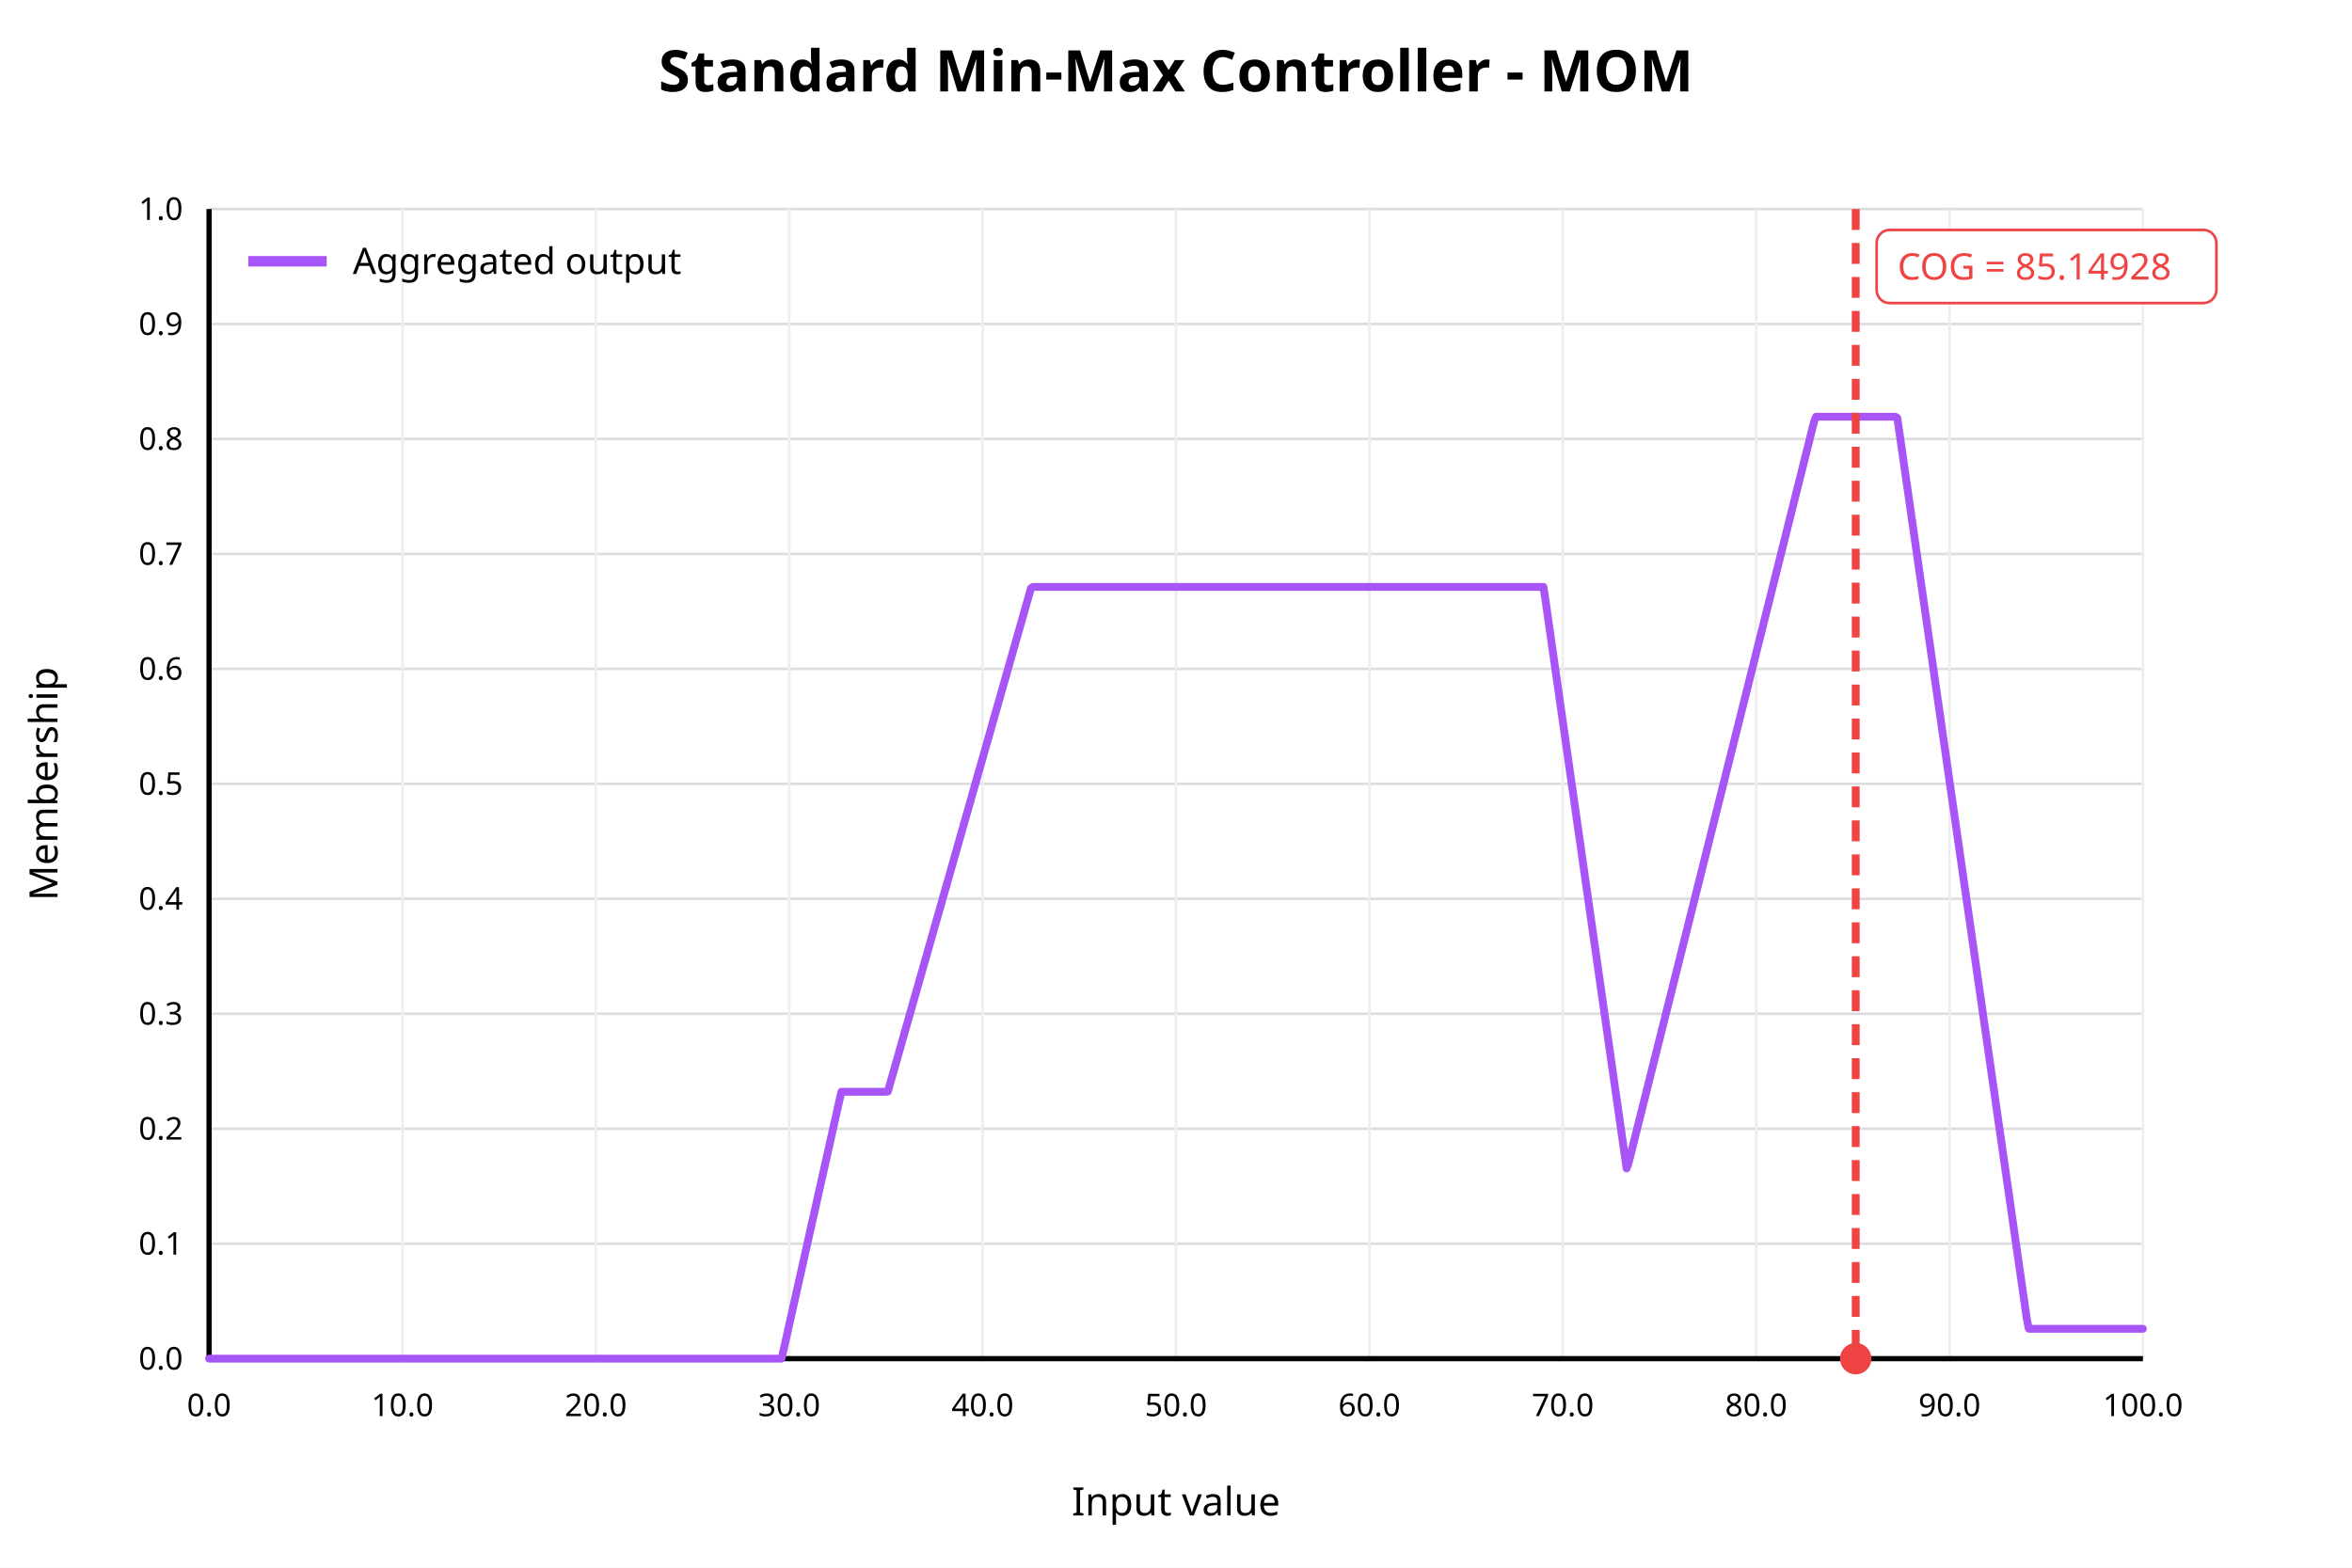
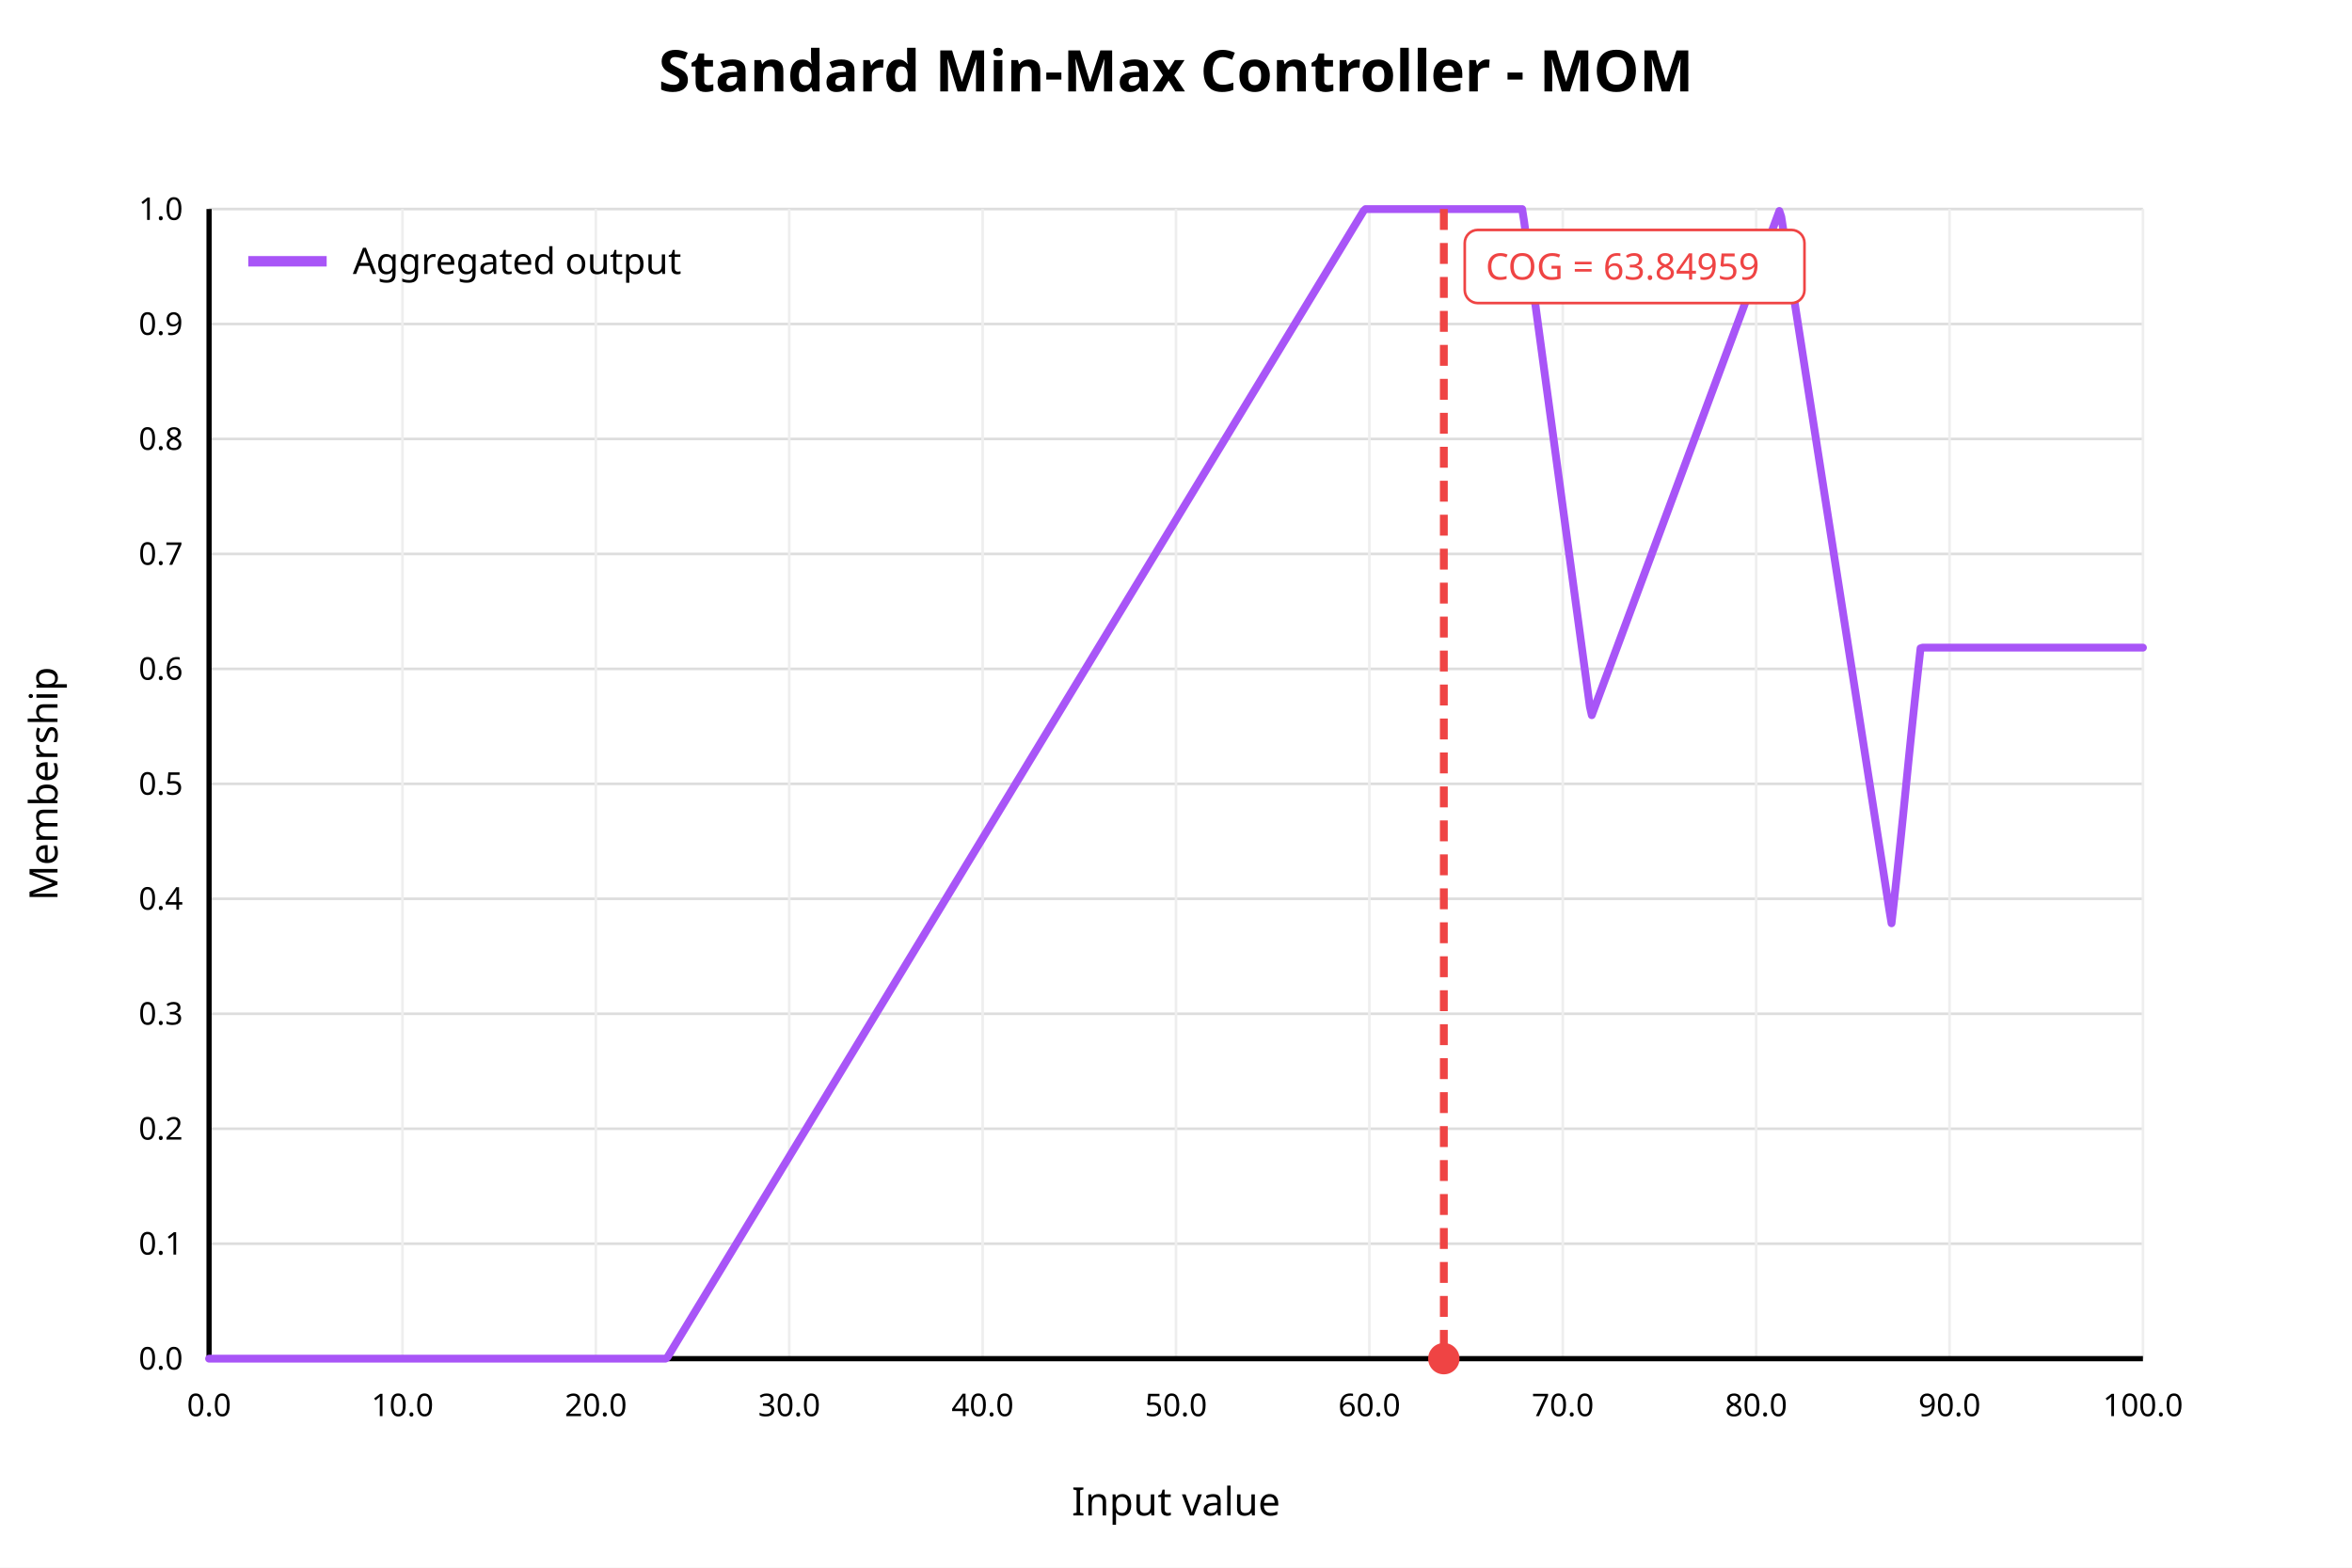
<svg xmlns="http://www.w3.org/2000/svg" width="900" height="600" viewBox="0 0 900 600">
  <rect x="0" y="0" width="900" height="600" fill="white" />
  <text x="450" y="35" text-anchor="middle" font-family="sans-serif" font-size="22" font-weight="bold" fill="black">Standard Min-Max Controller - MOM</text>
  <line x1="80" y1="520.00" x2="820" y2="520.00" stroke="#dddddd" stroke-width="1" />
  <text x="70" y="520.00" text-anchor="end" dominant-baseline="middle" font-family="sans-serif" font-size="12" fill="black">0.0</text>
  <line x1="80" y1="476.00" x2="820" y2="476.00" stroke="#dddddd" stroke-width="1" />
  <text x="70" y="476.00" text-anchor="end" dominant-baseline="middle" font-family="sans-serif" font-size="12" fill="black">0.1</text>
  <line x1="80" y1="432.00" x2="820" y2="432.00" stroke="#dddddd" stroke-width="1" />
  <text x="70" y="432.00" text-anchor="end" dominant-baseline="middle" font-family="sans-serif" font-size="12" fill="black">0.2</text>
  <line x1="80" y1="388.00" x2="820" y2="388.00" stroke="#dddddd" stroke-width="1" />
  <text x="70" y="388.00" text-anchor="end" dominant-baseline="middle" font-family="sans-serif" font-size="12" fill="black">0.3</text>
  <line x1="80" y1="344.00" x2="820" y2="344.00" stroke="#dddddd" stroke-width="1" />
  <text x="70" y="344.00" text-anchor="end" dominant-baseline="middle" font-family="sans-serif" font-size="12" fill="black">0.4</text>
  <line x1="80" y1="300.00" x2="820" y2="300.00" stroke="#dddddd" stroke-width="1" />
  <text x="70" y="300.00" text-anchor="end" dominant-baseline="middle" font-family="sans-serif" font-size="12" fill="black">0.5</text>
  <line x1="80" y1="256.00" x2="820" y2="256.00" stroke="#dddddd" stroke-width="1" />
  <text x="70" y="256.00" text-anchor="end" dominant-baseline="middle" font-family="sans-serif" font-size="12" fill="black">0.6</text>
  <line x1="80" y1="212.00" x2="820" y2="212.00" stroke="#dddddd" stroke-width="1" />
  <text x="70" y="212.00" text-anchor="end" dominant-baseline="middle" font-family="sans-serif" font-size="12" fill="black">0.7</text>
  <line x1="80" y1="168.00" x2="820" y2="168.00" stroke="#dddddd" stroke-width="1" />
  <text x="70" y="168.00" text-anchor="end" dominant-baseline="middle" font-family="sans-serif" font-size="12" fill="black">0.8</text>
  <line x1="80" y1="124.00" x2="820" y2="124.00" stroke="#dddddd" stroke-width="1" />
  <text x="70" y="124.00" text-anchor="end" dominant-baseline="middle" font-family="sans-serif" font-size="12" fill="black">0.9</text>
  <line x1="80" y1="80.00" x2="820" y2="80.00" stroke="#dddddd" stroke-width="1" />
  <text x="70" y="80.00" text-anchor="end" dominant-baseline="middle" font-family="sans-serif" font-size="12" fill="black">1.0</text>
  <line x1="80.00" y1="80" x2="80.00" y2="520" stroke="#eeeeee" stroke-width="1" />
  <text x="80.00" y="542" text-anchor="middle" font-family="sans-serif" font-size="12" fill="black">0.0</text>
  <line x1="154.00" y1="80" x2="154.00" y2="520" stroke="#eeeeee" stroke-width="1" />
  <text x="154.00" y="542" text-anchor="middle" font-family="sans-serif" font-size="12" fill="black">10.0</text>
  <line x1="228.00" y1="80" x2="228.00" y2="520" stroke="#eeeeee" stroke-width="1" />
  <text x="228.00" y="542" text-anchor="middle" font-family="sans-serif" font-size="12" fill="black">20.0</text>
  <line x1="302.00" y1="80" x2="302.00" y2="520" stroke="#eeeeee" stroke-width="1" />
  <text x="302.00" y="542" text-anchor="middle" font-family="sans-serif" font-size="12" fill="black">30.0</text>
  <line x1="376.00" y1="80" x2="376.00" y2="520" stroke="#eeeeee" stroke-width="1" />
  <text x="376.00" y="542" text-anchor="middle" font-family="sans-serif" font-size="12" fill="black">40.0</text>
  <line x1="450.00" y1="80" x2="450.00" y2="520" stroke="#eeeeee" stroke-width="1" />
  <text x="450.00" y="542" text-anchor="middle" font-family="sans-serif" font-size="12" fill="black">50.0</text>
  <line x1="524.00" y1="80" x2="524.00" y2="520" stroke="#eeeeee" stroke-width="1" />
  <text x="524.00" y="542" text-anchor="middle" font-family="sans-serif" font-size="12" fill="black">60.0</text>
  <line x1="598.00" y1="80" x2="598.00" y2="520" stroke="#eeeeee" stroke-width="1" />
  <text x="598.00" y="542" text-anchor="middle" font-family="sans-serif" font-size="12" fill="black">70.0</text>
  <line x1="672.00" y1="80" x2="672.00" y2="520" stroke="#eeeeee" stroke-width="1" />
  <text x="672.00" y="542" text-anchor="middle" font-family="sans-serif" font-size="12" fill="black">80.0</text>
  <line x1="746.00" y1="80" x2="746.00" y2="520" stroke="#eeeeee" stroke-width="1" />
  <text x="746.00" y="542" text-anchor="middle" font-family="sans-serif" font-size="12" fill="black">90.0</text>
  <line x1="820.00" y1="80" x2="820.00" y2="520" stroke="#eeeeee" stroke-width="1" />
  <text x="820.00" y="542" text-anchor="middle" font-family="sans-serif" font-size="12" fill="black">100.0</text>
  <line x1="80" y1="520" x2="820" y2="520" stroke="black" stroke-width="2" />
  <line x1="80" y1="80" x2="80" y2="520" stroke="black" stroke-width="2" />
  <text x="450" y="580" text-anchor="middle" font-family="sans-serif" font-size="15" fill="black">Input value</text>
  <text x="22" y="300" text-anchor="middle" font-family="sans-serif" font-size="15" fill="black" transform="rotate(-90 22 300)">Membership</text>
-   <polyline fill="none" stroke="#a855f7" stroke-width="3" stroke-linejoin="round" stroke-linecap="round" points="80.00,520.00 80.74,520.00 81.48,520.00 82.22,520.00 82.96,520.00 83.70,520.00 84.44,520.00 85.18,520.00 85.92,520.00 86.66,520.00 87.40,520.00 88.14,520.00 88.88,520.00 89.62,520.00 90.36,520.00 91.10,520.00 91.84,520.00 92.58,520.00 93.32,520.00 94.06,520.00 94.80,520.00 95.54,520.00 96.28,520.00 97.02,520.00 97.76,520.00 98.50,520.00 99.24,520.00 99.98,520.00 100.72,520.00 101.46,520.00 102.20,520.00 102.94,520.00 103.68,520.00 104.42,520.00 105.16,520.00 105.90,520.00 106.64,520.00 107.38,520.00 108.12,520.00 108.86,520.00 109.60,520.00 110.34,520.00 111.08,520.00 111.82,520.00 112.56,520.00 113.30,520.00 114.04,520.00 114.78,520.00 115.52,520.00 116.26,520.00 117.00,520.00 117.74,520.00 118.48,520.00 119.22,520.00 119.96,520.00 120.70,520.00 121.44,520.00 122.18,520.00 122.92,520.00 123.66,520.00 124.40,520.00 125.14,520.00 125.88,520.00 126.62,520.00 127.36,520.00 128.10,520.00 128.84,520.00 129.58,520.00 130.32,520.00 131.06,520.00 131.80,520.00 132.54,520.00 133.28,520.00 134.02,520.00 134.76,520.00 135.50,520.00 136.24,520.00 136.98,520.00 137.72,520.00 138.46,520.00 139.20,520.00 139.94,520.00 140.68,520.00 141.42,520.00 142.16,520.00 142.90,520.00 143.64,520.00 144.38,520.00 145.12,520.00 145.86,520.00 146.60,520.00 147.34,520.00 148.08,520.00 148.82,520.00 149.56,520.00 150.30,520.00 151.04,520.00 151.78,520.00 152.52,520.00 153.26,520.00 154.00,520.00 154.74,520.00 155.48,520.00 156.22,520.00 156.96,520.00 157.70,520.00 158.44,520.00 159.18,520.00 159.92,520.00 160.66,520.00 161.40,520.00 162.14,520.00 162.88,520.00 163.62,520.00 164.36,520.00 165.10,520.00 165.84,520.00 166.58,520.00 167.32,520.00 168.06,520.00 168.80,520.00 169.54,520.00 170.28,520.00 171.02,520.00 171.76,520.00 172.50,520.00 173.24,520.00 173.98,520.00 174.72,520.00 175.46,520.00 176.20,520.00 176.94,520.00 177.68,520.00 178.42,520.00 179.16,520.00 179.90,520.00 180.64,520.00 181.38,520.00 182.12,520.00 182.86,520.00 183.60,520.00 184.34,520.00 185.08,520.00 185.82,520.00 186.56,520.00 187.30,520.00 188.04,520.00 188.78,520.00 189.52,520.00 190.26,520.00 191.00,520.00 191.74,520.00 192.48,520.00 193.22,520.00 193.96,520.00 194.70,520.00 195.44,520.00 196.18,520.00 196.92,520.00 197.66,520.00 198.40,520.00 199.14,520.00 199.88,520.00 200.62,520.00 201.36,520.00 202.10,520.00 202.84,520.00 203.58,520.00 204.32,520.00 205.06,520.00 205.80,520.00 206.54,520.00 207.28,520.00 208.02,520.00 208.76,520.00 209.50,520.00 210.24,520.00 210.98,520.00 211.72,520.00 212.46,520.00 213.20,520.00 213.94,520.00 214.68,520.00 215.42,520.00 216.16,520.00 216.90,520.00 217.64,520.00 218.38,520.00 219.12,520.00 219.86,520.00 220.60,520.00 221.34,520.00 222.08,520.00 222.82,520.00 223.56,520.00 224.30,520.00 225.04,520.00 225.78,520.00 226.52,520.00 227.26,520.00 228.00,520.00 228.74,520.00 229.48,520.00 230.22,520.00 230.96,520.00 231.70,520.00 232.44,520.00 233.18,520.00 233.92,520.00 234.66,520.00 235.40,520.00 236.14,520.00 236.88,520.00 237.62,520.00 238.36,520.00 239.10,520.00 239.84,520.00 240.58,520.00 241.32,520.00 242.06,520.00 242.80,520.00 243.54,520.00 244.28,520.00 245.02,520.00 245.76,520.00 246.50,520.00 247.24,520.00 247.98,520.00 248.72,520.00 249.46,520.00 250.20,520.00 250.94,520.00 251.68,520.00 252.42,520.00 253.16,520.00 253.90,520.00 254.64,520.00 255.38,520.00 256.12,520.00 256.86,520.00 257.60,520.00 258.34,520.00 259.08,520.00 259.82,520.00 260.56,520.00 261.30,520.00 262.04,520.00 262.78,520.00 263.52,520.00 264.26,520.00 265.00,520.00 265.74,520.00 266.48,520.00 267.22,520.00 267.96,520.00 268.70,520.00 269.44,520.00 270.18,520.00 270.92,520.00 271.66,520.00 272.40,520.00 273.14,520.00 273.88,520.00 274.62,520.00 275.36,520.00 276.10,520.00 276.84,520.00 277.58,520.00 278.32,520.00 279.06,520.00 279.80,520.00 280.54,520.00 281.28,520.00 282.02,520.00 282.76,520.00 283.50,520.00 284.24,520.00 284.98,520.00 285.72,520.00 286.46,520.00 287.20,520.00 287.94,520.00 288.68,520.00 289.42,520.00 290.16,520.00 290.90,520.00 291.64,520.00 292.38,520.00 293.12,520.00 293.86,520.00 294.60,520.00 295.34,520.00 296.08,520.00 296.82,520.00 297.56,520.00 298.30,520.00 299.04,520.00 299.78,516.92 300.52,513.61 301.26,510.30 302.00,506.99 302.74,503.68 303.48,500.37 304.22,497.07 304.96,493.76 305.70,490.45 306.44,487.14 307.18,483.83 307.92,480.53 308.66,477.22 309.40,473.91 310.14,470.60 310.88,467.29 311.62,463.99 312.36,460.68 313.10,457.37 313.84,454.06 314.58,450.75 315.32,447.45 316.06,444.14 316.80,440.83 317.54,437.52 318.28,434.21 319.02,430.90 319.76,427.60 320.50,424.29 321.24,420.98 321.98,417.84 322.72,417.84 323.46,417.84 324.20,417.84 324.94,417.84 325.68,417.84 326.42,417.84 327.16,417.84 327.90,417.84 328.64,417.84 329.38,417.84 330.12,417.84 330.86,417.84 331.60,417.84 332.34,417.84 333.08,417.84 333.82,417.84 334.56,417.84 335.30,417.84 336.04,417.84 336.78,417.84 337.52,417.84 338.26,417.84 339.00,417.84 339.74,417.76 340.48,415.16 341.22,412.56 341.96,409.95 342.70,407.35 343.44,404.75 344.18,402.15 344.92,399.54 345.66,396.94 346.40,394.34 347.14,391.73 347.88,389.13 348.62,386.53 349.36,383.92 350.10,381.32 350.84,378.72 351.58,376.11 352.32,373.51 353.06,370.91 353.80,368.30 354.54,365.70 355.28,363.10 356.02,360.49 356.76,357.89 357.50,355.29 358.24,352.68 358.98,350.08 359.72,347.48 360.46,344.88 361.20,342.27 361.94,339.67 362.68,337.07 363.42,334.46 364.16,331.86 364.90,329.26 365.64,326.65 366.38,324.05 367.12,321.45 367.86,318.84 368.60,316.24 369.34,313.64 370.08,311.03 370.82,308.43 371.56,305.83 372.30,303.22 373.04,300.62 373.78,298.02 374.52,295.41 375.26,292.81 376.00,290.21 376.74,287.60 377.48,285.00 378.22,282.40 378.96,279.80 379.70,277.19 380.44,274.59 381.18,271.99 381.92,269.38 382.66,266.78 383.40,264.18 384.14,261.57 384.88,258.97 385.62,256.37 386.36,253.76 387.10,251.16 387.84,248.56 388.58,245.95 389.32,243.35 390.06,240.75 390.80,238.14 391.54,235.54 392.28,232.94 393.02,230.33 393.76,227.73 394.50,225.13 395.24,224.62 395.98,224.62 396.72,224.62 397.46,224.62 398.20,224.62 398.94,224.62 399.68,224.62 400.42,224.62 401.16,224.62 401.90,224.62 402.64,224.62 403.38,224.62 404.12,224.62 404.86,224.62 405.60,224.62 406.34,224.62 407.08,224.62 407.82,224.62 408.56,224.62 409.30,224.62 410.04,224.62 410.78,224.62 411.52,224.62 412.26,224.62 413.00,224.62 413.74,224.62 414.48,224.62 415.22,224.62 415.96,224.62 416.70,224.62 417.44,224.62 418.18,224.62 418.92,224.62 419.66,224.62 420.40,224.62 421.14,224.62 421.88,224.62 422.62,224.62 423.36,224.62 424.10,224.62 424.84,224.62 425.58,224.62 426.32,224.62 427.06,224.62 427.80,224.62 428.54,224.62 429.28,224.62 430.02,224.62 430.76,224.62 431.50,224.62 432.24,224.62 432.98,224.62 433.72,224.62 434.46,224.62 435.20,224.62 435.94,224.62 436.68,224.62 437.42,224.62 438.16,224.62 438.90,224.62 439.64,224.62 440.38,224.62 441.12,224.62 441.86,224.62 442.60,224.62 443.34,224.62 444.08,224.62 444.82,224.62 445.56,224.62 446.30,224.62 447.04,224.62 447.78,224.62 448.52,224.62 449.26,224.62 450.00,224.62 450.74,224.62 451.48,224.62 452.22,224.62 452.96,224.62 453.70,224.62 454.44,224.62 455.18,224.62 455.92,224.62 456.66,224.62 457.40,224.62 458.14,224.62 458.88,224.62 459.62,224.62 460.36,224.62 461.10,224.62 461.84,224.62 462.58,224.62 463.32,224.62 464.06,224.62 464.80,224.62 465.54,224.62 466.28,224.62 467.02,224.62 467.76,224.62 468.50,224.62 469.24,224.62 469.98,224.62 470.72,224.62 471.46,224.62 472.20,224.62 472.94,224.62 473.68,224.62 474.42,224.62 475.16,224.62 475.90,224.62 476.64,224.62 477.38,224.62 478.12,224.62 478.86,224.62 479.60,224.62 480.34,224.62 481.08,224.62 481.82,224.62 482.56,224.62 483.30,224.62 484.04,224.62 484.78,224.62 485.52,224.62 486.26,224.62 487.00,224.62 487.74,224.62 488.48,224.62 489.22,224.62 489.96,224.62 490.70,224.62 491.44,224.62 492.18,224.62 492.92,224.62 493.66,224.62 494.40,224.62 495.14,224.62 495.88,224.62 496.62,224.62 497.36,224.62 498.10,224.62 498.84,224.62 499.58,224.62 500.32,224.62 501.06,224.62 501.80,224.62 502.54,224.62 503.28,224.62 504.02,224.62 504.76,224.62 505.50,224.62 506.24,224.62 506.98,224.62 507.72,224.62 508.46,224.62 509.20,224.62 509.94,224.62 510.68,224.62 511.42,224.62 512.16,224.62 512.90,224.62 513.64,224.62 514.38,224.62 515.12,224.62 515.86,224.62 516.60,224.62 517.34,224.62 518.08,224.62 518.82,224.62 519.56,224.62 520.30,224.62 521.04,224.62 521.78,224.62 522.52,224.62 523.26,224.62 524.00,224.62 524.74,224.62 525.48,224.62 526.22,224.62 526.96,224.62 527.70,224.62 528.44,224.62 529.18,224.62 529.92,224.62 530.66,224.62 531.40,224.62 532.14,224.62 532.88,224.62 533.62,224.62 534.36,224.62 535.10,224.62 535.84,224.62 536.58,224.62 537.32,224.62 538.06,224.62 538.80,224.62 539.54,224.62 540.28,224.62 541.02,224.62 541.76,224.62 542.50,224.62 543.24,224.62 543.98,224.62 544.72,224.62 545.46,224.62 546.20,224.62 546.94,224.62 547.68,224.62 548.42,224.62 549.16,224.62 549.90,224.62 550.64,224.62 551.38,224.62 552.12,224.62 552.86,224.62 553.60,224.62 554.34,224.62 555.08,224.62 555.82,224.62 556.56,224.62 557.30,224.62 558.04,224.62 558.78,224.62 559.52,224.62 560.26,224.62 561.00,224.62 561.74,224.62 562.48,224.62 563.22,224.62 563.96,224.62 564.70,224.62 565.44,224.62 566.18,224.62 566.92,224.62 567.66,224.62 568.40,224.62 569.14,224.62 569.88,224.62 570.62,224.62 571.36,224.62 572.10,224.62 572.84,224.62 573.58,224.62 574.32,224.62 575.06,224.62 575.80,224.62 576.54,224.62 577.28,224.62 578.02,224.62 578.76,224.62 579.50,224.62 580.24,224.62 580.98,224.62 581.72,224.62 582.46,224.62 583.20,224.62 583.94,224.62 584.68,224.62 585.42,224.62 586.16,224.62 586.90,224.62 587.64,224.62 588.38,224.62 589.12,224.62 589.86,224.62 590.60,224.62 591.34,229.39 592.08,234.58 592.82,239.77 593.56,244.95 594.30,250.14 595.04,255.32 595.78,260.51 596.52,265.69 597.26,270.88 598.00,276.06 598.74,281.25 599.48,286.43 600.22,291.62 600.96,296.80 601.70,301.99 602.44,307.17 603.18,312.36 603.92,317.54 604.66,322.73 605.40,327.92 606.14,333.10 606.88,338.29 607.62,343.47 608.36,348.66 609.10,353.84 609.84,359.03 610.58,364.21 611.32,369.40 612.06,374.58 612.80,379.77 613.54,384.95 614.28,390.14 615.02,395.32 615.76,400.51 616.50,405.70 617.24,410.88 617.98,416.07 618.72,421.25 619.46,426.44 620.20,431.62 620.94,436.81 621.68,441.99 622.42,447.18 623.16,445.18 623.90,442.22 624.64,439.26 625.38,436.30 626.12,433.35 626.86,430.39 627.60,427.43 628.34,424.47 629.08,421.51 629.82,418.56 630.56,415.60 631.30,412.64 632.04,409.68 632.78,406.73 633.52,403.77 634.26,400.81 635.00,397.85 635.74,394.90 636.48,391.94 637.22,388.98 637.96,386.02 638.70,383.07 639.44,380.11 640.18,377.15 640.92,374.19 641.66,371.24 642.40,368.28 643.14,365.32 643.88,362.36 644.62,359.40 645.36,356.45 646.10,353.49 646.84,350.53 647.58,347.57 648.32,344.62 649.06,341.66 649.80,338.70 650.54,335.74 651.28,332.79 652.02,329.83 652.76,326.87 653.50,323.91 654.24,320.96 654.98,318.00 655.72,315.04 656.46,312.08 657.20,309.13 657.94,306.17 658.68,303.21 659.42,300.25 660.16,297.29 660.90,294.34 661.64,291.38 662.38,288.42 663.12,285.46 663.86,282.51 664.60,279.55 665.34,276.59 666.08,273.63 666.82,270.68 667.56,267.72 668.30,264.76 669.04,261.80 669.78,258.85 670.52,255.89 671.26,252.93 672.00,249.97 672.74,247.01 673.48,244.06 674.22,241.10 674.96,238.14 675.70,235.18 676.44,232.23 677.18,229.27 677.92,226.31 678.66,223.35 679.40,220.40 680.14,217.44 680.88,214.48 681.62,211.52 682.36,208.57 683.10,205.61 683.84,202.65 684.58,199.69 685.32,196.74 686.06,193.78 686.80,190.82 687.54,187.86 688.28,184.90 689.02,181.95 689.76,178.99 690.50,176.03 691.24,173.07 691.98,170.12 692.72,167.16 693.46,164.20 694.20,161.24 694.94,159.49 695.68,159.49 696.42,159.49 697.16,159.49 697.90,159.49 698.64,159.49 699.38,159.49 700.12,159.49 700.86,159.49 701.60,159.49 702.34,159.49 703.08,159.49 703.82,159.49 704.56,159.49 705.30,159.49 706.04,159.49 706.78,159.49 707.52,159.49 708.26,159.49 709.00,159.49 709.74,159.49 710.48,159.49 711.22,159.49 711.96,159.49 712.70,159.49 713.44,159.49 714.18,159.49 714.92,159.49 715.66,159.49 716.40,159.49 717.14,159.49 717.88,159.49 718.62,159.49 719.36,159.49 720.10,159.49 720.84,159.49 721.58,159.49 722.32,159.49 723.06,159.49 723.80,159.49 724.54,159.49 725.28,159.49 726.02,159.97 726.76,165.12 727.50,170.27 728.24,175.42 728.98,180.57 729.72,185.72 730.46,190.87 731.20,196.02 731.94,201.17 732.68,206.32 733.42,211.47 734.16,216.62 734.90,221.77 735.64,226.92 736.38,232.07 737.12,237.22 737.86,242.37 738.60,247.51 739.34,252.66 740.08,257.81 740.82,262.96 741.56,268.11 742.30,273.26 743.04,278.41 743.78,283.56 744.52,288.71 745.26,293.86 746.00,299.01 746.74,304.16 747.48,309.31 748.22,314.46 748.96,319.61 749.70,324.76 750.44,329.91 751.18,335.06 751.92,340.20 752.66,345.35 753.40,350.50 754.14,355.65 754.88,360.80 755.62,365.95 756.36,371.10 757.10,376.25 757.84,381.40 758.58,386.55 759.32,391.70 760.06,396.85 760.80,402.00 761.54,407.15 762.28,412.30 763.02,417.45 763.76,422.60 764.50,427.74 765.24,432.89 765.98,438.04 766.72,443.19 767.46,448.34 768.20,453.49 768.94,458.64 769.68,463.79 770.42,468.94 771.16,474.09 771.90,479.24 772.64,484.39 773.38,489.54 774.12,494.69 774.86,499.84 775.60,504.99 776.34,508.56 777.08,508.56 777.82,508.56 778.56,508.56 779.30,508.56 780.04,508.56 780.78,508.56 781.52,508.56 782.26,508.56 783.00,508.56 783.74,508.56 784.48,508.56 785.22,508.56 785.96,508.56 786.70,508.56 787.44,508.56 788.18,508.56 788.92,508.56 789.66,508.56 790.40,508.56 791.14,508.56 791.88,508.56 792.62,508.56 793.36,508.56 794.10,508.56 794.84,508.56 795.58,508.56 796.32,508.56 797.06,508.56 797.80,508.56 798.54,508.56 799.28,508.56 800.02,508.56 800.76,508.56 801.50,508.56 802.24,508.56 802.98,508.56 803.72,508.56 804.46,508.56 805.20,508.56 805.94,508.56 806.68,508.56 807.42,508.56 808.16,508.56 808.90,508.56 809.64,508.56 810.38,508.56 811.12,508.56 811.86,508.56 812.60,508.56 813.34,508.56 814.08,508.56 814.82,508.56 815.56,508.56 816.30,508.56 817.04,508.56 817.78,508.56 818.52,508.56 819.26,508.56 820.00,508.56" />
-   <line x1="710.10" y1="80" x2="710.10" y2="520" stroke="#ef4444" stroke-width="3" stroke-dasharray="8 5" />
-   <circle cx="710.10" cy="520" r="6" fill="#ef4444" />
-   <rect x="718.10" y="88" width="130" height="28" rx="5" fill="white" stroke="#ef4444" />
-   <text x="726.10" y="107" font-family="sans-serif" font-size="14" fill="#ef4444">COG = 85.14928</text>
+   <polyline fill="none" stroke="#a855f7" stroke-width="3" stroke-linejoin="round" stroke-linecap="round" points="80.00,520.00 80.74,520.00 81.48,520.00 82.22,520.00 82.96,520.00 83.70,520.00 84.44,520.00 85.18,520.00 85.92,520.00 86.66,520.00 87.40,520.00 88.14,520.00 88.88,520.00 89.62,520.00 90.36,520.00 91.10,520.00 91.84,520.00 92.58,520.00 93.32,520.00 94.06,520.00 94.80,520.00 95.54,520.00 96.28,520.00 97.02,520.00 97.76,520.00 98.50,520.00 99.24,520.00 99.98,520.00 100.72,520.00 101.46,520.00 102.20,520.00 102.94,520.00 103.68,520.00 104.42,520.00 105.16,520.00 105.90,520.00 106.64,520.00 107.38,520.00 108.12,520.00 108.86,520.00 109.60,520.00 110.34,520.00 111.08,520.00 111.82,520.00 112.56,520.00 113.30,520.00 114.04,520.00 114.78,520.00 115.52,520.00 116.26,520.00 117.00,520.00 117.74,520.00 118.48,520.00 119.22,520.00 119.96,520.00 120.70,520.00 121.44,520.00 122.18,520.00 122.92,520.00 123.66,520.00 124.40,520.00 125.14,520.00 125.88,520.00 126.62,520.00 127.36,520.00 128.10,520.00 128.84,520.00 129.58,520.00 130.32,520.00 131.06,520.00 131.80,520.00 132.54,520.00 133.28,520.00 134.02,520.00 134.76,520.00 135.50,520.00 136.24,520.00 136.98,520.00 137.72,520.00 138.46,520.00 139.20,520.00 139.94,520.00 140.68,520.00 141.42,520.00 142.16,520.00 142.90,520.00 143.64,520.00 144.38,520.00 145.12,520.00 145.86,520.00 146.60,520.00 147.34,520.00 148.08,520.00 148.82,520.00 149.56,520.00 150.30,520.00 151.04,520.00 151.78,520.00 152.52,520.00 153.26,520.00 154.00,520.00 154.74,520.00 155.48,520.00 156.22,520.00 156.96,520.00 157.70,520.00 158.44,520.00 159.18,520.00 159.92,520.00 160.66,520.00 161.40,520.00 162.14,520.00 162.88,520.00 163.62,520.00 164.36,520.00 165.10,520.00 165.84,520.00 166.58,520.00 167.32,520.00 168.06,520.00 168.80,520.00 169.54,520.00 170.28,520.00 171.02,520.00 171.76,520.00 172.50,520.00 173.24,520.00 173.98,520.00 174.72,520.00 175.46,520.00 176.20,520.00 176.94,520.00 177.68,520.00 178.42,520.00 179.16,520.00 179.90,520.00 180.64,520.00 181.38,520.00 182.12,520.00 182.86,520.00 183.60,520.00 184.34,520.00 185.08,520.00 185.82,520.00 186.56,520.00 187.30,520.00 188.04,520.00 188.78,520.00 189.52,520.00 190.26,520.00 191.00,520.00 191.74,520.00 192.48,520.00 193.22,520.00 193.96,520.00 194.70,520.00 195.44,520.00 196.18,520.00 196.92,520.00 197.66,520.00 198.40,520.00 199.14,520.00 199.88,520.00 200.62,520.00 201.36,520.00 202.10,520.00 202.84,520.00 203.58,520.00 204.32,520.00 205.06,520.00 205.80,520.00 206.54,520.00 207.28,520.00 208.02,520.00 208.76,520.00 209.50,520.00 210.24,520.00 210.98,520.00 211.72,520.00 212.46,520.00 213.20,520.00 213.94,520.00 214.68,520.00 215.42,520.00 216.16,520.00 216.90,520.00 217.64,520.00 218.38,520.00 219.12,520.00 219.86,520.00 220.60,520.00 221.34,520.00 222.08,520.00 222.82,520.00 223.56,520.00 224.30,520.00 225.04,520.00 225.78,520.00 226.52,520.00 227.26,520.00 228.00,520.00 228.74,520.00 229.48,520.00 230.22,520.00 230.96,520.00 231.70,520.00 232.44,520.00 233.18,520.00 233.92,520.00 234.66,520.00 235.40,520.00 236.14,520.00 236.88,520.00 237.62,520.00 238.36,520.00 239.10,520.00 239.84,520.00 240.58,520.00 241.32,520.00 242.06,520.00 242.80,520.00 243.54,520.00 244.28,520.00 245.02,520.00 245.76,520.00 246.50,520.00 247.24,520.00 247.98,520.00 248.72,520.00 249.46,520.00 250.20,520.00 250.94,520.00 251.68,520.00 252.42,520.00 253.16,520.00 253.90,520.00 254.64,520.00 255.38,519.49 256.12,518.27 256.86,517.05 257.60,515.83 258.34,514.61 259.08,513.39 259.82,512.17 260.56,510.95 261.30,509.73 262.04,508.52 262.78,507.30 263.52,506.08 264.26,504.86 265.00,503.64 265.74,502.42 266.48,501.20 267.22,499.98 267.96,498.77 268.70,497.55 269.44,496.33 270.18,495.11 270.92,493.89 271.66,492.67 272.40,491.45 273.14,490.23 273.88,489.01 274.62,487.80 275.36,486.58 276.10,485.36 276.84,484.14 277.58,482.92 278.32,481.70 279.06,480.48 279.80,479.26 280.54,478.04 281.28,476.83 282.02,475.61 282.76,474.39 283.50,473.17 284.24,471.95 284.98,470.73 285.72,469.51 286.46,468.29 287.20,467.08 287.94,465.86 288.68,464.64 289.42,463.42 290.16,462.20 290.90,460.98 291.64,459.76 292.38,458.54 293.12,457.32 293.86,456.11 294.60,454.89 295.34,453.67 296.08,452.45 296.82,451.23 297.56,450.01 298.30,448.79 299.04,447.57 299.78,446.35 300.52,445.14 301.26,443.92 302.00,442.70 302.74,441.48 303.48,440.26 304.22,439.04 304.96,437.82 305.70,436.60 306.44,435.39 307.18,434.17 307.92,432.95 308.66,431.73 309.40,430.51 310.14,429.29 310.88,428.07 311.62,426.85 312.36,425.63 313.10,424.42 313.84,423.20 314.58,421.98 315.32,420.76 316.06,419.54 316.80,418.32 317.54,417.10 318.28,415.88 319.02,414.66 319.76,413.45 320.50,412.23 321.24,411.01 321.98,409.79 322.72,408.57 323.46,407.35 324.20,406.13 324.94,404.91 325.68,403.70 326.42,402.48 327.16,401.26 327.90,400.04 328.64,398.82 329.38,397.60 330.12,396.38 330.86,395.16 331.60,393.94 332.34,392.73 333.08,391.51 333.82,390.29 334.56,389.07 335.30,387.85 336.04,386.63 336.78,385.41 337.52,384.19 338.26,382.97 339.00,381.76 339.74,380.54 340.48,379.32 341.22,378.10 341.96,376.88 342.70,375.66 343.44,374.44 344.18,373.22 344.92,372.01 345.66,370.79 346.40,369.57 347.14,368.35 347.88,367.13 348.62,365.91 349.36,364.69 350.10,363.47 350.84,362.25 351.58,361.04 352.32,359.82 353.06,358.60 353.80,357.38 354.54,356.16 355.28,354.94 356.02,353.72 356.76,352.50 357.50,351.28 358.24,350.07 358.98,348.85 359.72,347.63 360.46,346.41 361.20,345.19 361.94,343.97 362.68,342.75 363.42,341.53 364.16,340.32 364.90,339.10 365.64,337.88 366.38,336.66 367.12,335.44 367.86,334.22 368.60,333.00 369.34,331.78 370.08,330.56 370.82,329.35 371.56,328.13 372.30,326.91 373.04,325.69 373.78,324.47 374.52,323.25 375.26,322.03 376.00,320.81 376.74,319.59 377.48,318.38 378.22,317.16 378.96,315.94 379.70,314.72 380.44,313.50 381.18,312.28 381.92,311.06 382.66,309.84 383.40,308.62 384.14,307.41 384.88,306.19 385.62,304.97 386.36,303.75 387.10,302.53 387.84,301.31 388.58,300.09 389.32,298.87 390.06,297.66 390.80,296.44 391.54,295.22 392.28,294.00 393.02,292.78 393.76,291.56 394.50,290.34 395.24,289.12 395.98,287.90 396.72,286.69 397.46,285.47 398.20,284.25 398.94,283.03 399.68,281.81 400.42,280.59 401.16,279.37 401.90,278.15 402.64,276.93 403.38,275.72 404.12,274.50 404.86,273.28 405.60,272.06 406.34,270.84 407.08,269.62 407.82,268.40 408.56,267.18 409.30,265.97 410.04,264.75 410.78,263.53 411.52,262.31 412.26,261.09 413.00,259.87 413.74,258.65 414.48,257.43 415.22,256.21 415.96,255.00 416.70,253.78 417.44,252.56 418.18,251.34 418.92,250.12 419.66,248.90 420.40,247.68 421.14,246.46 421.88,245.24 422.62,244.03 423.36,242.81 424.10,241.59 424.84,240.37 425.58,239.15 426.32,237.93 427.06,236.71 427.80,235.49 428.54,234.28 429.28,233.06 430.02,231.84 430.76,230.62 431.50,229.40 432.24,228.18 432.98,226.96 433.72,225.74 434.46,224.52 435.20,223.31 435.94,222.09 436.68,220.87 437.42,219.65 438.16,218.43 438.90,217.21 439.64,215.99 440.38,214.77 441.12,213.55 441.86,212.34 442.60,211.12 443.34,209.90 444.08,208.68 444.82,207.46 445.56,206.24 446.30,205.02 447.04,203.80 447.78,202.59 448.52,201.37 449.26,200.15 450.00,198.93 450.74,197.71 451.48,196.49 452.22,195.27 452.96,194.05 453.70,192.83 454.44,191.62 455.18,190.40 455.92,189.18 456.66,187.96 457.40,186.74 458.14,185.52 458.88,184.30 459.62,183.08 460.36,181.86 461.10,180.65 461.84,179.43 462.58,178.21 463.32,176.99 464.06,175.77 464.80,174.55 465.54,173.33 466.28,172.11 467.02,170.90 467.76,169.68 468.50,168.46 469.24,167.24 469.98,166.02 470.72,164.80 471.46,163.58 472.20,162.36 472.94,161.14 473.68,159.93 474.42,158.71 475.16,157.49 475.90,156.27 476.64,155.05 477.38,153.83 478.12,152.61 478.86,151.39 479.60,150.17 480.34,148.96 481.08,147.74 481.82,146.52 482.56,145.30 483.30,144.08 484.04,142.86 484.78,141.64 485.52,140.42 486.26,139.21 487.00,137.99 487.74,136.77 488.48,135.55 489.22,134.33 489.96,133.11 490.70,131.89 491.44,130.67 492.18,129.45 492.92,128.24 493.66,127.02 494.40,125.80 495.14,124.58 495.88,123.36 496.62,122.14 497.36,120.92 498.10,119.70 498.84,118.48 499.58,117.27 500.32,116.05 501.06,114.83 501.80,113.61 502.54,112.39 503.28,111.17 504.02,109.95 504.76,108.73 505.50,107.52 506.24,106.30 506.98,105.08 507.72,103.86 508.46,102.64 509.20,101.42 509.94,100.20 510.68,98.98 511.42,97.76 512.16,96.55 512.90,95.33 513.64,94.11 514.38,92.89 515.12,91.67 515.86,90.45 516.60,89.23 517.34,88.01 518.08,86.79 518.82,85.58 519.56,84.36 520.30,83.14 521.04,81.92 521.78,80.70 522.52,80.02 523.26,80.02 524.00,80.02 524.74,80.02 525.48,80.02 526.22,80.02 526.96,80.02 527.70,80.02 528.44,80.02 529.18,80.02 529.92,80.02 530.66,80.02 531.40,80.02 532.14,80.02 532.88,80.02 533.62,80.02 534.36,80.02 535.10,80.02 535.84,80.02 536.58,80.02 537.32,80.02 538.06,80.02 538.80,80.02 539.54,80.02 540.28,80.02 541.02,80.02 541.76,80.02 542.50,80.02 543.24,80.02 543.98,80.02 544.72,80.02 545.46,80.02 546.20,80.02 546.94,80.02 547.68,80.02 548.42,80.02 549.16,80.02 549.90,80.02 550.64,80.02 551.38,80.02 552.12,80.02 552.86,80.02 553.60,80.02 554.34,80.02 555.08,80.02 555.82,80.02 556.56,80.02 557.30,80.02 558.04,80.02 558.78,80.02 559.52,80.02 560.26,80.02 561.00,80.02 561.74,80.02 562.48,80.02 563.22,80.02 563.96,80.02 564.70,80.02 565.44,80.02 566.18,80.02 566.92,80.02 567.66,80.02 568.40,80.02 569.14,80.02 569.88,80.02 570.62,80.02 571.36,80.02 572.10,80.02 572.84,80.02 573.58,80.02 574.32,80.02 575.06,80.02 575.80,80.02 576.54,80.02 577.28,80.02 578.02,80.02 578.76,80.02 579.50,80.02 580.24,80.02 580.98,80.02 581.72,80.02 582.46,80.02 583.20,84.74 583.94,90.21 584.68,95.67 585.42,101.13 586.16,106.60 586.90,112.06 587.64,117.52 588.38,122.98 589.12,128.45 589.86,133.91 590.60,139.37 591.34,144.83 592.08,150.30 592.82,155.76 593.56,161.22 594.30,166.68 595.04,172.15 595.78,177.61 596.52,183.07 597.26,188.54 598.00,194.00 598.74,199.46 599.48,204.92 600.22,210.39 600.96,215.85 601.70,221.31 602.44,226.77 603.18,232.24 603.92,237.70 604.66,243.16 605.40,248.63 606.14,254.09 606.88,259.55 607.62,265.01 608.36,270.48 609.10,273.72 609.84,271.73 610.58,269.74 611.32,267.75 612.06,265.76 612.80,263.77 613.54,261.78 614.28,259.79 615.02,257.81 615.76,255.82 616.50,253.83 617.24,251.84 617.98,249.85 618.72,247.86 619.46,245.87 620.20,243.88 620.94,241.89 621.68,239.90 622.42,237.91 623.16,235.92 623.90,233.93 624.64,231.94 625.38,229.95 626.12,227.96 626.86,225.97 627.60,223.98 628.34,221.99 629.08,220.00 629.82,218.01 630.56,216.02 631.30,214.04 632.04,212.05 632.78,210.06 633.52,208.07 634.26,206.08 635.00,204.09 635.74,202.10 636.48,200.11 637.22,198.12 637.96,196.13 638.70,194.14 639.44,192.15 640.18,190.16 640.92,188.17 641.66,186.18 642.40,184.19 643.14,182.20 643.88,180.21 644.62,178.22 645.36,176.23 646.10,174.24 646.84,172.25 647.58,170.26 648.32,168.28 649.06,166.29 649.80,164.30 650.54,162.31 651.28,160.32 652.02,158.33 652.76,156.34 653.50,154.35 654.24,152.36 654.98,150.37 655.72,148.38 656.46,146.39 657.20,144.40 657.94,142.41 658.68,140.42 659.42,138.43 660.16,136.44 660.90,134.45 661.64,132.46 662.38,130.47 663.12,128.48 663.86,126.49 664.60,124.51 665.34,122.52 666.08,120.53 666.82,118.54 667.56,116.55 668.30,114.56 669.04,112.57 669.78,110.58 670.52,108.59 671.26,106.60 672.00,104.61 672.74,102.62 673.48,100.63 674.22,98.64 674.96,96.65 675.70,94.66 676.44,92.67 677.18,90.68 677.92,88.69 678.66,86.70 679.40,84.71 680.14,82.72 680.88,80.74 681.62,82.99 682.36,87.74 683.10,92.49 683.84,97.24 684.58,101.99 685.32,106.74 686.06,111.49 686.80,116.24 687.54,120.98 688.28,125.73 689.02,130.48 689.76,135.23 690.50,139.98 691.24,144.73 691.98,149.48 692.72,154.23 693.46,158.97 694.20,163.72 694.94,168.47 695.68,173.22 696.42,177.97 697.16,182.72 697.90,187.47 698.64,192.22 699.38,196.97 700.12,201.71 700.86,206.46 701.60,211.21 702.34,215.96 703.08,220.71 703.82,225.46 704.56,230.21 705.30,234.96 706.04,239.70 706.78,244.45 707.52,249.20 708.26,253.95 709.00,258.70 709.74,263.45 710.48,268.20 711.22,272.95 711.96,277.69 712.70,282.44 713.44,287.19 714.18,291.94 714.92,296.69 715.66,301.44 716.40,306.19 717.14,310.94 717.88,315.69 718.62,320.43 719.36,325.18 720.10,329.93 720.84,334.68 721.58,339.43 722.32,344.18 723.06,348.93 723.80,353.37 724.54,346.78 725.28,340.07 726.02,333.23 726.76,326.26 727.50,319.16 728.24,311.94 728.98,304.58 729.72,297.12 730.46,289.74 731.20,282.49 731.94,275.36 732.68,268.36 733.42,261.49 734.16,254.75 734.90,248.13 735.64,247.87 736.38,247.87 737.12,247.87 737.86,247.87 738.60,247.87 739.34,247.87 740.08,247.87 740.82,247.87 741.56,247.87 742.30,247.87 743.04,247.87 743.78,247.87 744.52,247.87 745.26,247.87 746.00,247.87 746.74,247.87 747.48,247.87 748.22,247.87 748.96,247.87 749.70,247.87 750.44,247.87 751.18,247.87 751.92,247.87 752.66,247.87 753.40,247.87 754.14,247.87 754.88,247.87 755.62,247.87 756.36,247.87 757.10,247.87 757.84,247.87 758.58,247.87 759.32,247.87 760.06,247.87 760.80,247.87 761.54,247.87 762.28,247.87 763.02,247.87 763.76,247.87 764.50,247.87 765.24,247.87 765.98,247.87 766.72,247.87 767.46,247.87 768.20,247.87 768.94,247.87 769.68,247.87 770.42,247.87 771.16,247.87 771.90,247.87 772.64,247.87 773.38,247.87 774.12,247.87 774.86,247.87 775.60,247.87 776.34,247.87 777.08,247.87 777.82,247.87 778.56,247.87 779.30,247.87 780.04,247.87 780.78,247.87 781.52,247.87 782.26,247.87 783.00,247.87 783.74,247.87 784.48,247.87 785.22,247.87 785.96,247.87 786.70,247.87 787.44,247.87 788.18,247.87 788.92,247.87 789.66,247.87 790.40,247.87 791.14,247.87 791.88,247.87 792.62,247.87 793.36,247.87 794.10,247.87 794.84,247.87 795.58,247.87 796.32,247.87 797.06,247.87 797.80,247.87 798.54,247.87 799.28,247.87 800.02,247.87 800.76,247.87 801.50,247.87 802.24,247.87 802.98,247.87 803.72,247.87 804.46,247.87 805.20,247.87 805.94,247.87 806.68,247.87 807.42,247.87 808.16,247.87 808.90,247.87 809.64,247.87 810.38,247.87 811.12,247.87 811.86,247.87 812.60,247.87 813.34,247.87 814.08,247.87 814.82,247.87 815.56,247.87 816.30,247.87 817.04,247.87 817.78,247.87 818.52,247.87 819.26,247.87 820.00,247.87" />
+   <line x1="552.49" y1="80" x2="552.49" y2="520" stroke="#ef4444" stroke-width="3" stroke-dasharray="8 5" />
+   <circle cx="552.49" cy="520" r="6" fill="#ef4444" />
+   <rect x="560.49" y="88" width="130" height="28" rx="5" fill="white" stroke="#ef4444" />
+   <text x="568.49" y="107" font-family="sans-serif" font-size="14" fill="#ef4444">COG = 63.84959</text>
  <line x1="95" y1="100" x2="125" y2="100" stroke="#a855f7" stroke-width="4" />
  <text x="135" y="100" dominant-baseline="middle" font-family="sans-serif" font-size="14" fill="black">Aggregated output</text>
</svg>
